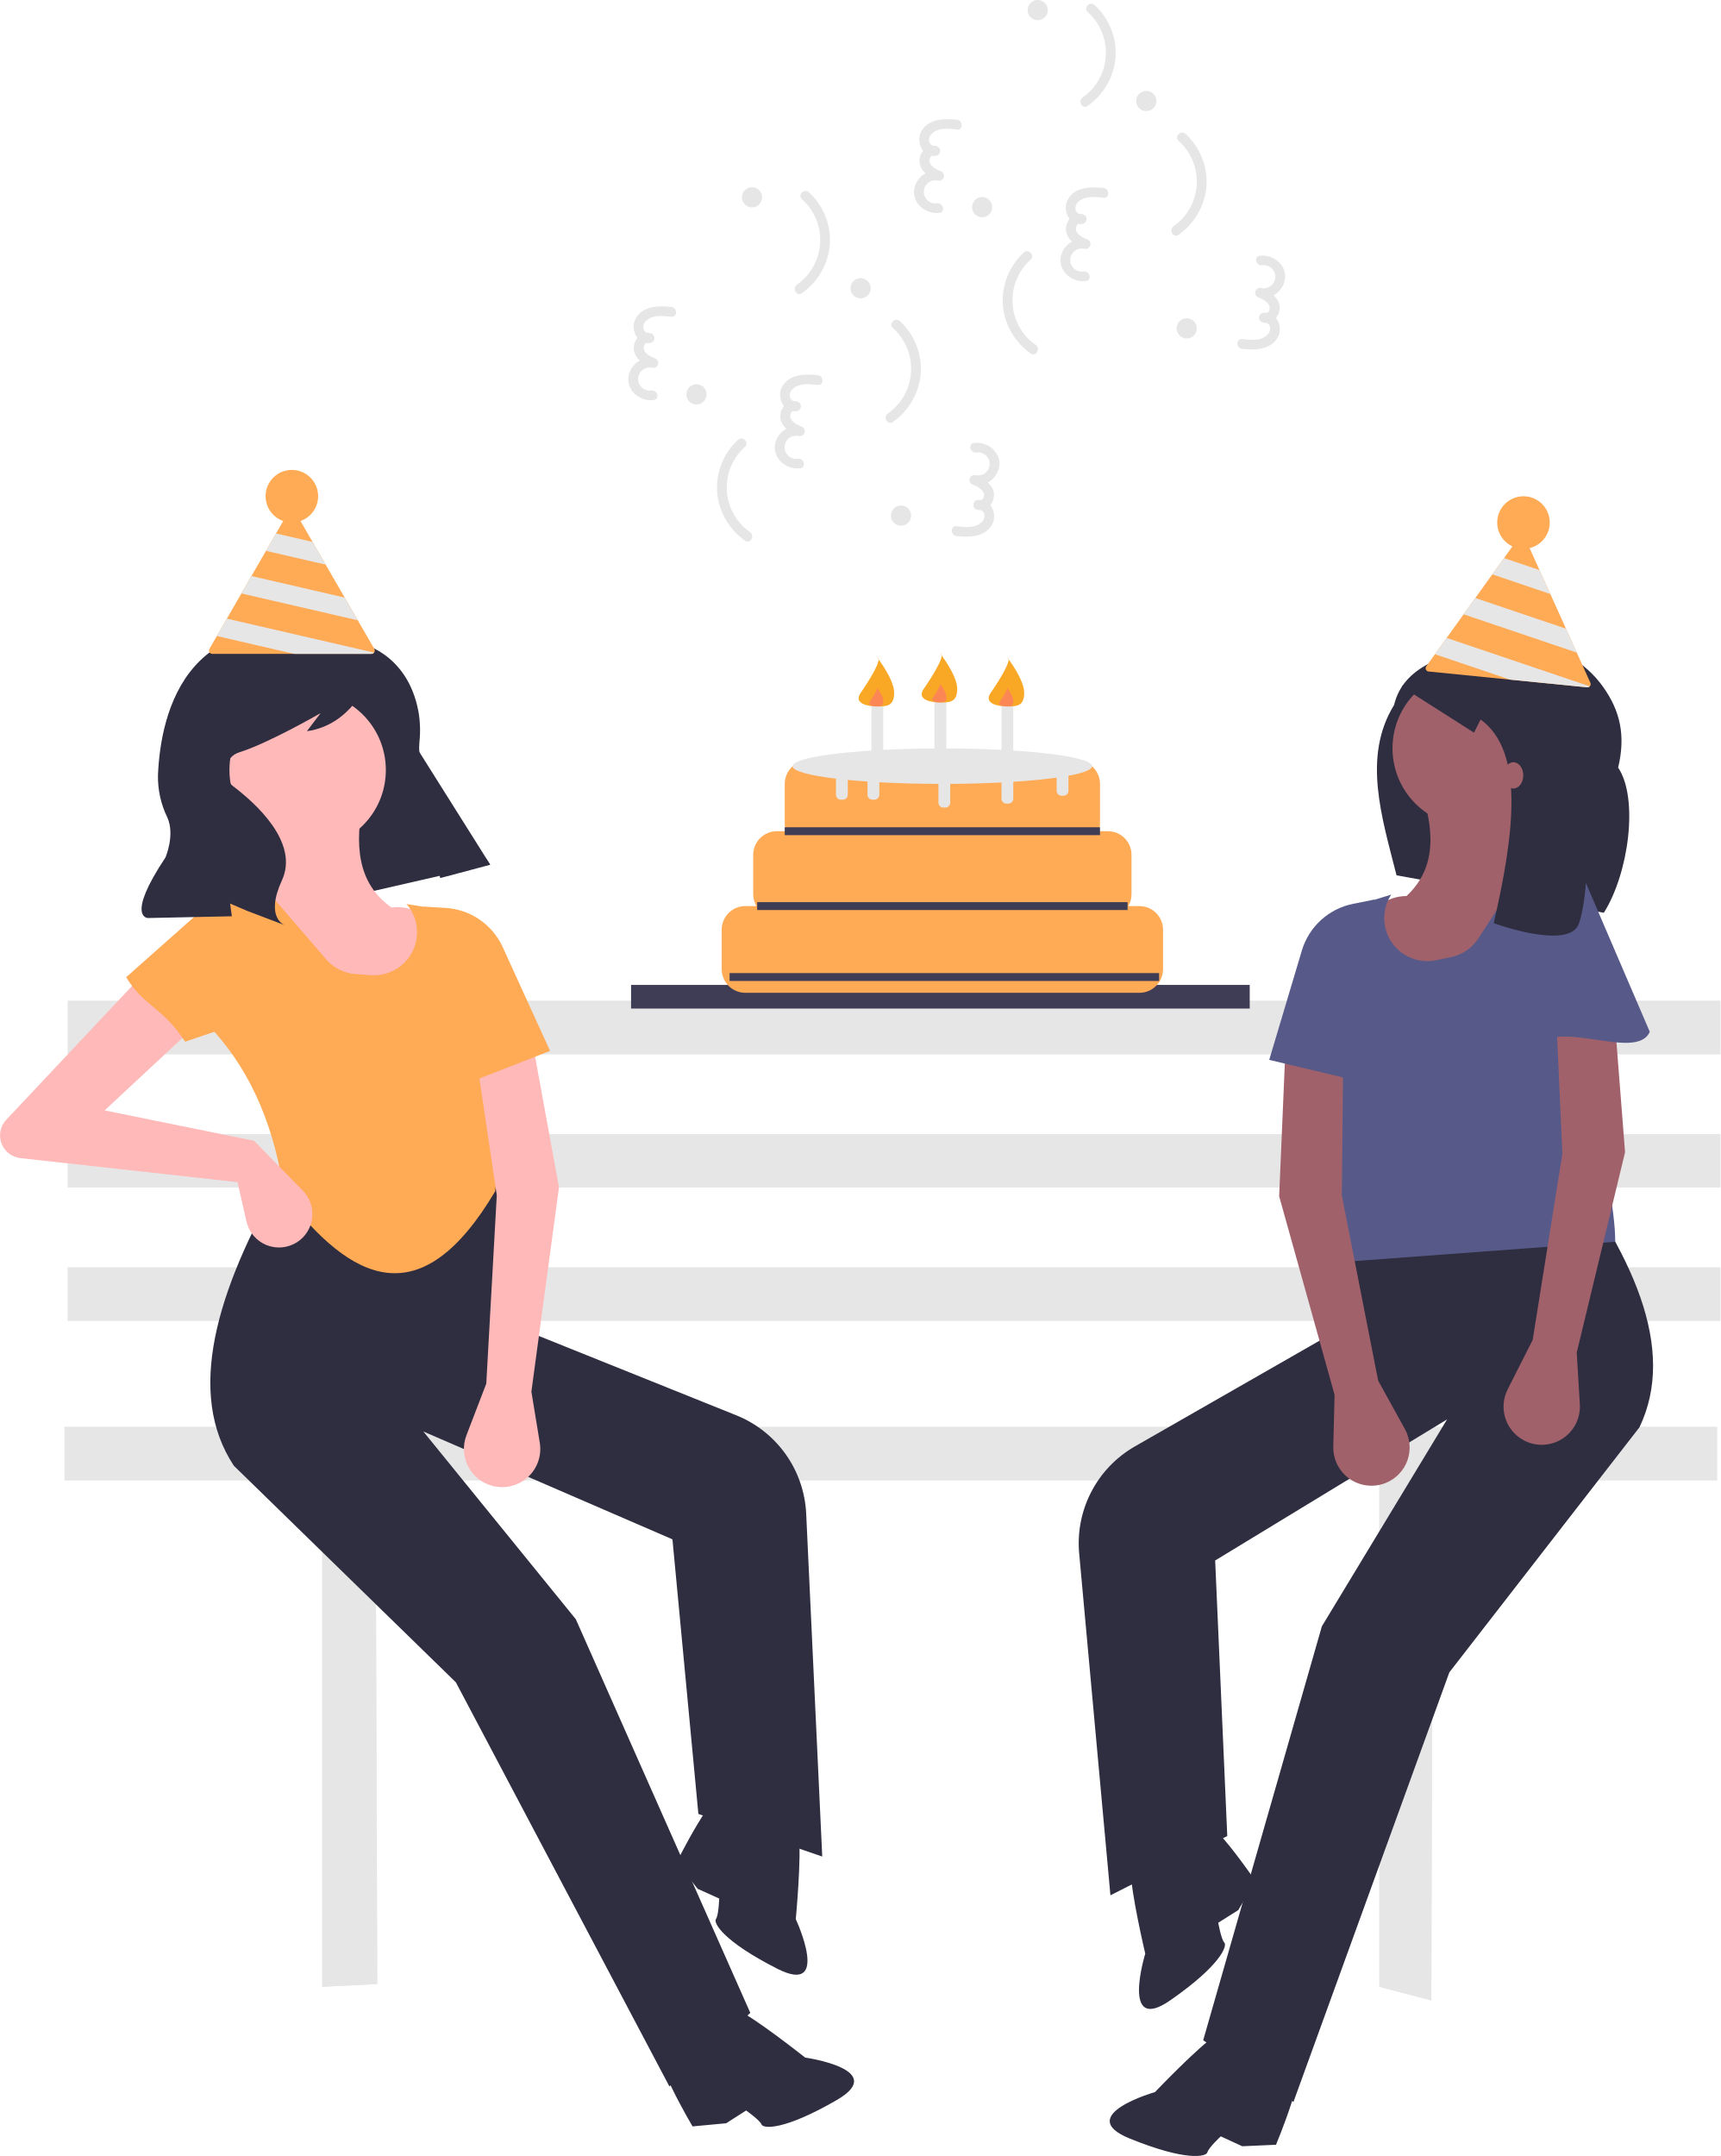
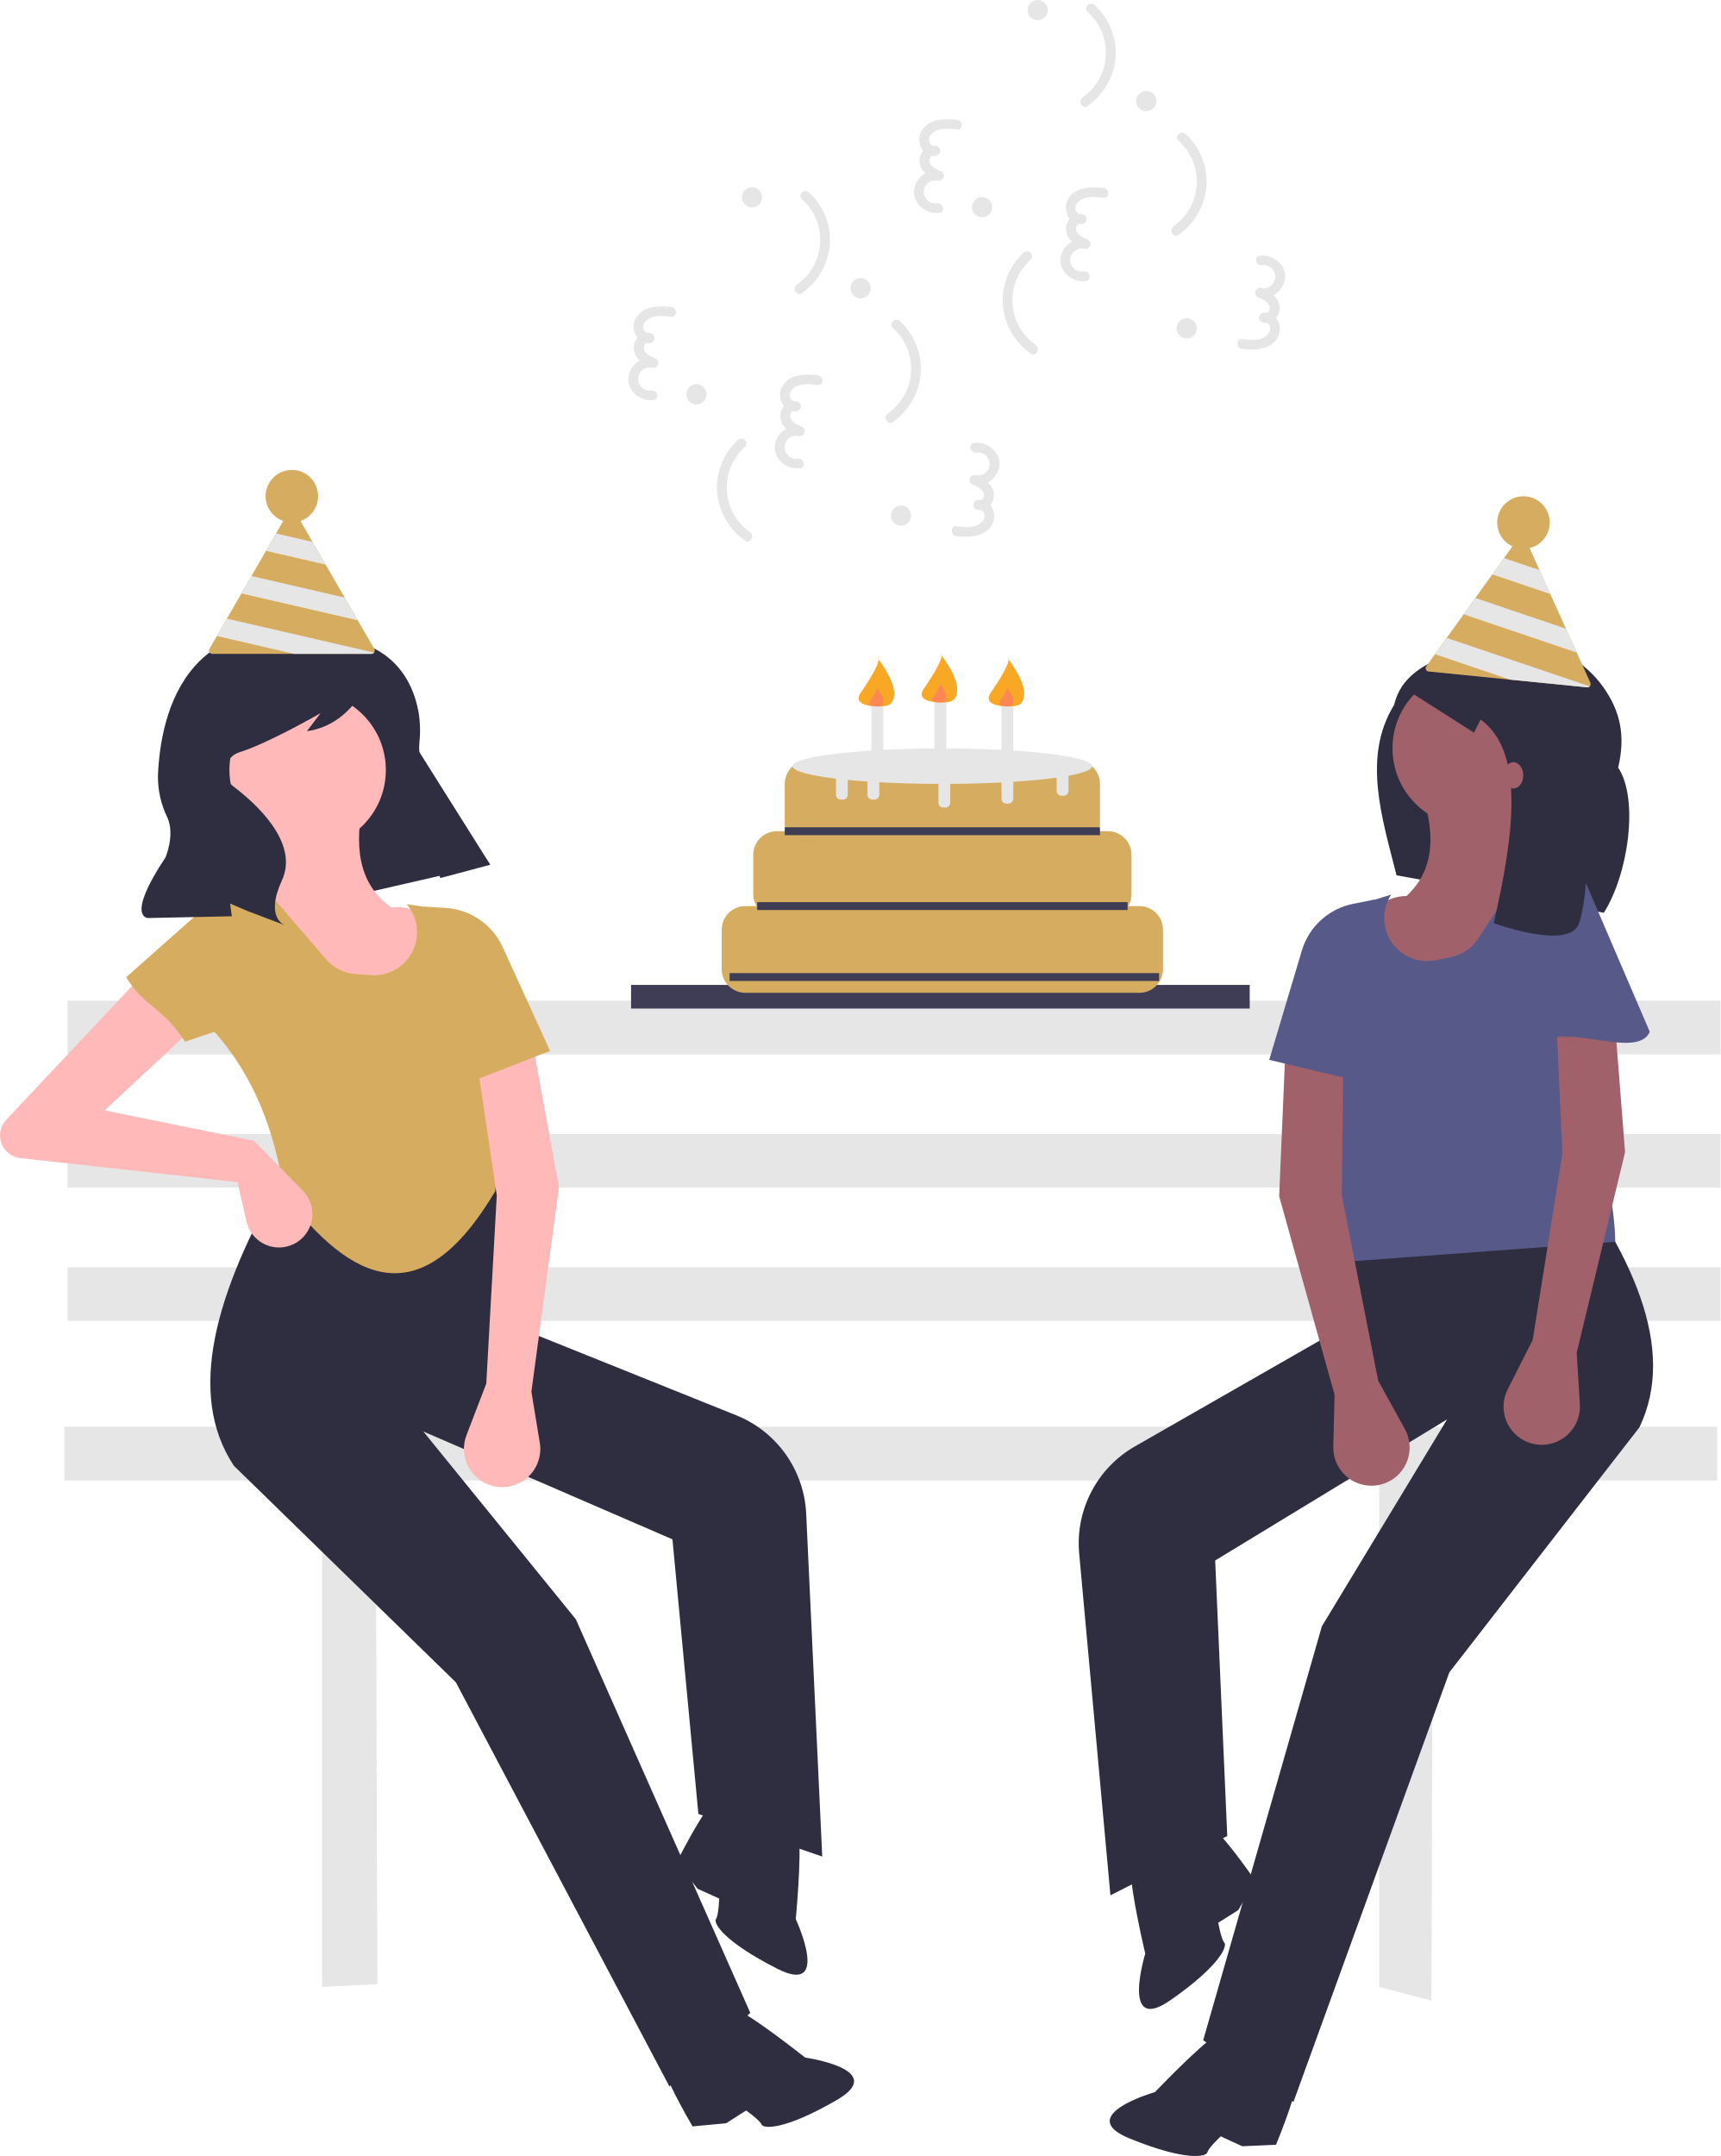
<svg xmlns="http://www.w3.org/2000/svg" data-name="Layer 1" width="590.575" height="740" viewBox="0 0 590.575 740">
  <polygon points="589.458 489.77 22.16 489.77 22.16 508.07 110.635 508.07 110.635 681.92 129.503 680.981 128.935 508.07 473.533 508.07 473.533 681.92 491.371 686.617 491.833 508.07 589.458 508.07 589.458 489.77" fill="#e6e6e6" />
  <rect x="23.277" y="435.021" width="567.298" height="18.3" fill="#e6e6e6" />
  <rect x="23.277" y="389.271" width="567.298" height="18.3" fill="#e6e6e6" />
  <rect x="23.277" y="343.521" width="567.298" height="18.3" fill="#e6e6e6" />
  <polygon points="589.458 489.77 22.16 489.77 22.16 508.07 110.635 508.07 110.635 681.92 129.503 680.981 128.935 508.07 473.533 508.07 473.533 681.92 491.371 686.617 491.833 508.07 589.458 508.07 589.458 489.77" fill="#e6e6e6" />
  <rect x="23.277" y="435.021" width="567.298" height="18.3" fill="#e6e6e6" />
  <rect x="23.277" y="389.271" width="567.298" height="18.3" fill="#e6e6e6" />
  <rect x="23.277" y="343.521" width="567.298" height="18.3" fill="#e6e6e6" />
  <polygon points="168.216 296.657 94.102 313.618 62.788 254.558 126.161 229.816 168.216 296.657" fill="#2f2e41" />
  <rect x="216.644" y="338.052" width="212.386" height="8.117" fill="#3f3d56" />
-   <path d="M695.865,390.996H692.065a8.067,8.067,0,0,0,1.095-4.058V373.41a8.117,8.117,0,0,0-8.117-8.117h-3.177a8.084,8.084,0,0,0,.472-2.706V349.06a8.117,8.117,0,0,0-8.117-8.117H582.232A8.117,8.117,0,0,0,574.115,349.06v13.528a8.084,8.084,0,0,0,.472,2.706h-3.177a8.117,8.117,0,0,0-8.117,8.117v13.528a8.068,8.068,0,0,0,1.095,4.058h-3.8a8.117,8.117,0,0,0-8.117,8.117v13.528a8.117,8.117,0,0,0,8.117,8.117H695.865a8.117,8.117,0,0,0,8.117-8.117V399.113A8.117,8.117,0,0,0,695.865,390.996Z" transform="translate(-304.7127 -80)" fill="#ffaa55" />
+   <path d="M695.865,390.996H692.065a8.067,8.067,0,0,0,1.095-4.058V373.41a8.117,8.117,0,0,0-8.117-8.117h-3.177a8.084,8.084,0,0,0,.472-2.706V349.06a8.117,8.117,0,0,0-8.117-8.117H582.232A8.117,8.117,0,0,0,574.115,349.06v13.528a8.084,8.084,0,0,0,.472,2.706h-3.177a8.117,8.117,0,0,0-8.117,8.117v13.528a8.068,8.068,0,0,0,1.095,4.058h-3.8a8.117,8.117,0,0,0-8.117,8.117v13.528a8.117,8.117,0,0,0,8.117,8.117H695.865a8.117,8.117,0,0,0,8.117-8.117V399.113A8.117,8.117,0,0,0,695.865,390.996Z" transform="translate(-304.7127 -80)" fill="#d6ad60" />
  <path d="M679.632,342.973c0-3.362-23.015-6.088-51.406-6.088s-51.406,2.725-51.406,6.088c0,1.67,5.684,3.183,14.88,4.283v5.525a1.696,1.696,0,0,0,1.691,1.691h.676a1.696,1.696,0,0,0,1.691-1.691v-5.089c2.119.205,4.383.389,6.764.552v4.537a1.696,1.696,0,0,0,1.691,1.691h.676a1.696,1.696,0,0,0,1.691-1.691v-4.286c6.204.342,13.078.54,20.327.562a1.67,1.67,0,0,0-.035.342v6.088a1.696,1.696,0,0,0,1.691,1.691h.676a1.696,1.696,0,0,0,1.691-1.691v-6.088a1.681,1.681,0,0,0-.037-.346c6.233-.038,12.17-.208,17.623-.485v5.566a1.696,1.696,0,0,0,1.691,1.691h.676a1.696,1.696,0,0,0,1.691-1.691v-5.798c5.692-.363,10.733-.851,14.881-1.43v4.523a1.696,1.696,0,0,0,1.691,1.691h.676a1.696,1.696,0,0,0,1.691-1.691v-5.174C676.645,345.307,679.632,344.181,679.632,342.973Z" transform="translate(-304.7127 -80)" fill="#e6e6e6" />
  <rect x="269.403" y="283.941" width="108.222" height="2.706" fill="#3f3d56" />
  <rect x="259.933" y="309.643" width="127.161" height="2.706" fill="#3f3d56" />
  <rect x="250.464" y="333.993" width="147.453" height="2.706" fill="#3f3d56" />
  <rect x="320.808" y="239.299" width="4.058" height="22.997" fill="#e6e6e6" />
  <path d="M633.319,316.42c0,4.611-2.57,4.696-5.74,4.696s-8.375-.912-5.74-4.696c2.779-3.991,7.546-11.599,5.74-12.002C627.579,304.418,633.319,311.809,633.319,316.42Z" transform="translate(-304.7127 -80)" fill="#f9a825" />
  <path d="M629.6,319.257c0,1.825-1.017,1.859-2.272,1.859s-3.315-.361-2.272-1.859c1.1-1.58,2.987-4.591,2.272-4.751C627.328,314.507,629.6,317.432,629.6,319.257Z" transform="translate(-304.7127 -80)" fill="#ff6584" opacity="0.5" />
  <rect x="343.805" y="240.652" width="4.058" height="22.997" fill="#e6e6e6" />
  <path d="M656.316,317.773c0,4.611-2.57,4.696-5.74,4.696s-8.375-.912-5.74-4.696c2.779-3.991,7.546-11.599,5.74-12.002C650.576,305.771,656.316,313.162,656.316,317.773Z" transform="translate(-304.7127 -80)" fill="#f9a825" />
  <path d="M652.598,320.61c0,1.825-1.017,1.859-2.272,1.859s-3.315-.361-2.272-1.859c1.1-1.58,2.987-4.591,2.272-4.751C650.326,315.859,652.598,318.785,652.598,320.61Z" transform="translate(-304.7127 -80)" fill="#ff6584" opacity="0.5" />
  <rect x="299.164" y="240.652" width="4.058" height="22.997" fill="#e6e6e6" />
  <path d="M611.674,317.773c0,4.611-2.57,4.696-5.74,4.696s-8.375-.912-5.74-4.696c2.779-3.991,7.546-11.599,5.74-12.002C605.934,305.771,611.674,313.162,611.674,317.773Z" transform="translate(-304.7127 -80)" fill="#f9a825" />
  <path d="M607.956,320.61c0,1.825-1.017,1.859-2.272,1.859s-3.315-.361-2.272-1.859c1.1-1.58,2.987-4.591,2.272-4.751C605.684,315.859,607.956,318.785,607.956,320.61Z" transform="translate(-304.7127 -80)" fill="#ff6584" opacity="0.5" />
  <path d="M855.308,393.288l-71.168-12.855c-4.975-19.749-11.829-40.614-.837-58.478,3.214-13.49,17.656-17.349,32.302-20.682,14.698-3.345,30.265,1.939,39.168,14.103,6.33,8.648,8.016,17.317,5.449,28.093C867.282,353.956,863.909,379.624,855.308,393.288Z" transform="translate(-304.7127 -80)" fill="#2f2e41" />
  <path d="M748.749,801.45l-30.984-21.179,40.744-142.076,42.981-71.018L721.878,615.604l4.152,94.577-40.108,20.342-10.729-117.316a38.335,38.335,0,0,1,19.129-36.76l65.617-37.567,5.188-53.958,72.406-11.115c27.993,36.096,42.862,69.222,30.008,96.071l-65.264,84.108Z" transform="translate(-304.7127 -80)" fill="#2f2e41" />
  <path d="M733.547,786.102s-5.533-11.144-11.29-7.602-21.034,19.553-21.034,19.553-28.117,8.04-8.71,15.939,26.344,6.276,26.713,4.726,4.576-5.46,4.576-5.46l7.379,3.395,11.586-.515s11.451-27.445,6.539-27.449S733.989,791.12,733.547,786.102Z" transform="translate(-304.7127 -80)" fill="#2f2e41" />
  <path d="M705.5,716.948s-12.358-1.444-12.531,5.313,4.908,28.296,4.908,28.296-8.605,27.95,8.604,15.996,19.634-18.652,18.537-19.807-2.079-6.814-2.079-6.814l6.872-4.331,5.89-9.99s-16.751-24.572-19.434-20.457S709.947,719.316,705.5,716.948Z" transform="translate(-304.7127 -80)" fill="#2f2e41" />
  <circle cx="504.889" cy="256.836" r="26.846" fill="#a0616a" />
  <path d="M824.86,424.027l-65.841-.353c7.213-18.778,14.94-36.053,28.538-36.13,10.723-9.963,9.552-23.422,4.461-38.033l33.508,4.149c-1.556,9.659.673,17.641,9.117,22.869C826.131,392.892,821.372,408.875,824.86,424.027Z" transform="translate(-304.7127 -80)" fill="#a0616a" />
  <path d="M859.213,506.208l-91.312,6.764-6.919-42.835c-19.07-18.211-16.774-36.555.835-54.994l6.428-23.766,14.06-4.316,0,0a14.782,14.782,0,0,0,15.461,22.506l5.149-1.089a14.782,14.782,0,0,0,9.36-6.446l18.533-28.714,9.654,1.196a5.296,5.296,0,0,1,4.53,4.16l8.954,42.319C842.704,437.556,859.286,483.686,859.213,506.208Z" transform="translate(-304.7127 -80)" fill="#575a89" />
  <path d="M777.83,553.874l9.181,16.62a13.11,13.11,0,0,1-6.565,18.494h0a13.11,13.11,0,0,1-18.015-12.481l.441-17.764-19.026-68.158,2.009-47.049,19.932,3.215-.42,43.595Z" transform="translate(-304.7127 -80)" fill="#a0616a" />
  <path d="M830.876,539.926l-8.585,16.935a13.11,13.11,0,0,0,7.217,18.25l0,0a13.11,13.11,0,0,0,17.561-13.112l-1.071-17.737,16.596-68.79-3.677-46.948-19.805,3.92,1.966,43.553Z" transform="translate(-304.7127 -80)" fill="#a0616a" />
  <path d="M770.899,451.035l-30.467-7.258,11.206-37.534a23.063,23.063,0,0,1,17.55-16.012l7.349-1.479Z" transform="translate(-304.7127 -80)" fill="#575a89" />
  <path d="M831.228,440.859l.61-23.602,5.731-38.473a5.296,5.296,0,0,1,5.179-4.515h0a5.296,5.296,0,0,1,2.995.888l25.331,58.97C866.429,444.878,837.205,428.052,831.228,440.859Z" transform="translate(-304.7127 -80)" fill="#575a89" />
  <path d="M534.515,796.119,562.291,770.878l-59.902-135.12L450.046,571.328l85.518,37.015,8.899,94.249,42.525,14.631-5.512-117.677a38.335,38.335,0,0,0-24.004-33.779l-70.161-28.183L474.75,484.853,401.503,483.805c-22.761,39.604-32.932,74.46-16.506,99.286l76.214,74.33Z" transform="translate(-304.7127 -80)" fill="#2f2e41" />
  <path d="M547.462,778.826s3.948-11.799,10.137-9.083,23.524,16.474,23.524,16.474,28.956,4.096,10.82,14.589-25.23,9.84-25.809,8.356-5.284-4.779-5.284-4.779l-6.842,4.378-11.547,1.084S527.343,784.235,532.208,783.556,547.714,783.857,547.462,778.826Z" transform="translate(-304.7127 -80)" fill="#2f2e41" />
  <path d="M565.729,706.47s12.042-3.13,13.143,3.538-.969,28.702-.969,28.702,12.368,26.5-6.322,17.028S549.568,739.965,550.495,738.67s1.122-7.035,1.122-7.035l-7.402-3.344-7.209-9.085s13.211-26.643,16.435-22.936S561.65,709.427,565.729,706.47Z" transform="translate(-304.7127 -80)" fill="#2f2e41" />
  <circle cx="105.612" cy="264.293" r="26.846" fill="#ffb9b9" />
  <path d="M407.206,432.755l65.167-9.408c-9.728-17.608-19.758-33.655-33.237-31.861-11.992-8.393-12.683-21.885-9.65-37.058l-32.618,8.719c2.87,9.353,1.76,17.565-5.884,23.906C401.664,402.091,408.577,417.267,407.206,432.755Z" transform="translate(-304.7127 -80)" fill="#ffb9b9" />
-   <path d="M402.281,489.905c23.156,30.149,46.903,42.061,72.434-1.036l2.105-19.231c16.383-20.662,11.586-38.515-8.393-54.357l-9.636-22.655-14.52-2.341,0,0a14.782,14.782,0,0,1-12.217,24.419l-5.25-.371a14.782,14.782,0,0,1-10.157-5.097l-22.307-25.891-9.398,2.512a5.296,5.296,0,0,0-3.915,4.743L377.979,433.749C391.393,448.61,399.111,467.607,402.281,489.905Z" transform="translate(-304.7127 -80)" fill="#ffaa55" />
+   <path d="M402.281,489.905c23.156,30.149,46.903,42.061,72.434-1.036l2.105-19.231c16.383-20.662,11.586-38.515-8.393-54.357l-9.636-22.655-14.52-2.341,0,0a14.782,14.782,0,0,1-12.217,24.419l-5.25-.371a14.782,14.782,0,0,1-10.157-5.097l-22.307-25.891-9.398,2.512a5.296,5.296,0,0,0-3.915,4.743L377.979,433.749C391.393,448.61,399.111,467.607,402.281,489.905Z" transform="translate(-304.7127 -80)" fill="#d6ad60" />
  <path d="M391.916,471.536l-51.286-10.414,34.063-31.695-12.964-23.445-55.057,58.56a7.829,7.829,0,0,0,5.019,12.951l74.563,8.258,3.06,13.494a11.465,11.465,0,0,0,17.361,7.122h0a11.465,11.465,0,0,0,2.018-17.673Z" transform="translate(-304.7127 -80)" fill="#ffb9b9" />
  <path d="M471.652,554.897,464.845,572.622a13.11,13.11,0,0,0,9.047,17.415h0A13.11,13.11,0,0,0,490.019,575.197l-2.881-17.534,9.469-70.128-8.463-46.325-19.3,5.926,6.413,43.123Z" transform="translate(-304.7127 -80)" fill="#ffb9b9" />
-   <path d="M464.37,452.082l29.179-11.38-16.263-35.636a23.063,23.063,0,0,0-19.586-13.445l-7.482-.454Z" transform="translate(-304.7127 -80)" fill="#ffaa55" />
-   <path d="M368.252,437.542l31.11-10.533-10.969-37.318a5.296,5.296,0,0,0-5.751-3.76h0a5.296,5.296,0,0,0-2.845,1.292l-31.781,28.195C354.097,425.428,360.571,425.679,368.252,437.542Z" transform="translate(-304.7127 -80)" fill="#ffaa55" />
+   <path d="M464.37,452.082l29.179-11.38-16.263-35.636a23.063,23.063,0,0,0-19.586-13.445l-7.482-.454Z" transform="translate(-304.7127 -80)" fill="#d6ad60" />
+   <path d="M368.252,437.542l31.11-10.533-10.969-37.318a5.296,5.296,0,0,0-5.751-3.76h0a5.296,5.296,0,0,0-2.845,1.292l-31.781,28.195C354.097,425.428,360.571,425.679,368.252,437.542Z" transform="translate(-304.7127 -80)" fill="#d6ad60" />
  <path d="M428.16,300.709s16.418,3.088,20.215,23.565a37.59,37.59,0,0,1,.322,10.455c-.379,3.941.171,12.266,8.729,22.069a214.594,214.594,0,0,1,15.583,20.013v0l-17.155,4.567-7.665-28.423a145.402,145.402,0,0,0-16.99-39.051l-.158-.253s-5.698,15.225-20.97,17.312l4.709-6.2s-17.853,10.32-27.968,13.473a6.646,6.646,0,0,0-2.144,11.556q.108.085.219.169c7.44,5.651,22.617,19.134,16.621,32.176s.996,15.421.996,15.421l-12.894-4.905-5.901-2.527.596,4.363-28.809.604s-7.785-.047,6.043-20.828c0,0,3.337-7.792.597-13.745a31.621,31.621,0,0,1-3.193-14.489C359.813,325.081,368.638,282.458,428.16,300.709Z" transform="translate(-304.7127 -80)" fill="#2f2e41" />
  <path d="M785.938,315.691l24.801,15.782,2.255-4.509c14.973,10.819,11.759,38.487,4.509,69.894,0,0,26.2,9.613,29.31,0,5.535-17.108,1.127-57.493,1.127-57.493l-9.019-23.674-14.655-7.891L811.866,306.673S800.593,301.036,785.938,315.691Z" transform="translate(-304.7127 -80)" fill="#2f2e41" />
  <ellipse cx="519.554" cy="266.129" rx="3.382" ry="4.509" fill="#a0616a" />
  <circle cx="258.168" cy="67.725" r="3.468" fill="#e6e6e6" />
  <circle cx="309.321" cy="176.968" r="3.468" fill="#e6e6e6" />
  <circle cx="295.449" cy="98.937" r="3.468" fill="#e6e6e6" />
  <circle cx="239.094" cy="135.352" r="3.468" fill="#e6e6e6" />
  <path d="M580.028,148.38a18.732,18.732,0,0,1-1.733,29.327c-1.764,1.245-.076,4.179,1.707,2.92a22.699,22.699,0,0,0,9.591-16.522,22.427,22.427,0,0,0-7.173-18.117c-1.598-1.473-3.996.913-2.391,2.391Z" transform="translate(-304.7127 -80)" fill="#e6e6e6" />
  <path d="M611.24,192.598a18.732,18.732,0,0,1-1.733,29.327c-1.764,1.245-.076,4.179,1.707,2.92a22.699,22.699,0,0,0,9.591-16.522,22.427,22.427,0,0,0-7.173-18.117c-1.598-1.473-3.996.913-2.391,2.391Z" transform="translate(-304.7127 -80)" fill="#e6e6e6" />
  <path d="M558.081,230.956a22.445,22.445,0,0,0-7.173,18.117,22.679,22.679,0,0,0,9.591,16.522c1.782,1.258,3.473-1.673,1.707-2.92a18.732,18.732,0,0,1-1.733-29.327c1.604-1.478-.792-3.865-2.391-2.391Z" transform="translate(-304.7127 -80)" fill="#e6e6e6" />
  <path d="M585.46,208.76c-4.387-.477-9.839-.408-12.271,4.028-1.915,3.493.409,8.839,4.834,8.368a1.7,1.7,0,0,0,.45-3.322c-3.161-.978-5.945,2.049-5.901,5.096.051,3.501,3.483,5.587,6.345,6.717l.899-3.261a7.65,7.65,0,0,0-9.125,6.768c-.295,4.736,4.383,8.168,8.789,7.553,2.146-.3,1.233-3.559-.899-3.261a3.969,3.969,0,1,1,.336-7.799,1.693,1.693,0,0,0,.899-3.261c-1.382-.546-3.089-1.396-3.699-2.852-.392-.935.191-2.831,1.457-2.44l.45-3.322a1.964,1.964,0,0,1-2.155-1.604,2.987,2.987,0,0,1,1.212-2.863c2.275-1.94,5.645-1.462,8.379-1.165,2.161.235,2.144-3.149,0-3.382Z" transform="translate(-304.7127 -80)" fill="#e6e6e6" />
  <path d="M535.174,185.351c-4.387-.477-9.839-.408-12.271,4.028-1.915,3.493.409,8.839,4.834,8.368a1.7,1.7,0,0,0,.45-3.322c-3.161-.978-5.945,2.049-5.901,5.096.051,3.501,3.483,5.587,6.345,6.717l.899-3.261a7.65,7.65,0,0,0-9.125,6.768c-.295,4.736,4.383,8.168,8.789,7.553,2.146-.3,1.233-3.559-.899-3.261a3.969,3.969,0,1,1,.336-7.799,1.693,1.693,0,0,0,.899-3.261c-1.382-.546-3.089-1.396-3.699-2.852-.392-.935.191-2.831,1.457-2.44l.45-3.322a1.964,1.964,0,0,1-2.155-1.604,2.987,2.987,0,0,1,1.212-2.863c2.275-1.94,5.645-1.462,8.379-1.165,2.161.235,2.144-3.149,0-3.382Z" transform="translate(-304.7127 -80)" fill="#e6e6e6" />
  <path d="M633.058,263.996c4.387.477,9.839.408,12.271-4.028,1.915-3.493-.409-8.839-4.834-8.368a1.7,1.7,0,0,0-.45,3.322c3.161.978,5.945-2.049,5.901-5.096-.051-3.501-3.483-5.587-6.345-6.717l-.899,3.261a7.65,7.65,0,0,0,9.125-6.768c.295-4.736-4.383-8.168-8.789-7.553-2.146.3-1.233,3.559.899,3.261a3.969,3.969,0,1,1-.336,7.799,1.693,1.693,0,0,0-.899,3.261c1.382.546,3.089,1.396,3.699,2.852.392.935-.191,2.831-1.457,2.44l-.45,3.322a1.964,1.964,0,0,1,2.155,1.604,2.987,2.987,0,0,1-1.212,2.863c-2.275,1.94-5.645,1.462-8.379,1.165-2.161-.235-2.144,3.149,0,3.382Z" transform="translate(-304.7127 -80)" fill="#e6e6e6" />
  <circle cx="356.244" cy="3.468" r="3.468" fill="#e6e6e6" />
  <circle cx="407.398" cy="112.711" r="3.468" fill="#e6e6e6" />
  <circle cx="393.526" cy="34.68" r="3.468" fill="#e6e6e6" />
  <circle cx="337.17" cy="71.095" r="3.468" fill="#e6e6e6" />
  <path d="M678.105,84.123a18.732,18.732,0,0,1-1.733,29.327c-1.764,1.246-.076,4.179,1.707,2.92A22.699,22.699,0,0,0,687.669,99.849a22.427,22.427,0,0,0-7.173-18.117c-1.598-1.473-3.996.913-2.391,2.391Z" transform="translate(-304.7127 -80)" fill="#e6e6e6" />
  <path d="M709.317,128.341A18.732,18.732,0,0,1,707.584,157.668c-1.764,1.246-.076,4.179,1.707,2.92a22.699,22.699,0,0,0,9.591-16.522,22.427,22.427,0,0,0-7.173-18.117c-1.598-1.473-3.996.913-2.391,2.391Z" transform="translate(-304.7127 -80)" fill="#e6e6e6" />
  <path d="M656.157,166.699a22.445,22.445,0,0,0-7.173,18.117,22.679,22.679,0,0,0,9.591,16.522c1.782,1.258,3.473-1.673,1.707-2.92a18.732,18.732,0,0,1-1.733-29.327c1.604-1.478-.792-3.865-2.391-2.391Z" transform="translate(-304.7127 -80)" fill="#e6e6e6" />
  <path d="M683.537,144.503c-4.387-.477-9.839-.408-12.271,4.028-1.915,3.493.409,8.839,4.834,8.368a1.7,1.7,0,0,0,.45-3.322c-3.161-.978-5.945,2.049-5.901,5.096.051,3.501,3.483,5.587,6.345,6.717l.899-3.261a7.65,7.65,0,0,0-9.125,6.768c-.295,4.736,4.383,8.168,8.789,7.553,2.146-.3,1.233-3.559-.899-3.261a3.969,3.969,0,1,1,.336-7.799,1.693,1.693,0,0,0,.899-3.261c-1.382-.546-3.089-1.396-3.699-2.852-.392-.935.191-2.831,1.457-2.44l.45-3.322a1.964,1.964,0,0,1-2.155-1.604,2.987,2.987,0,0,1,1.212-2.863c2.275-1.94,5.645-1.462,8.379-1.165,2.161.235,2.144-3.149,0-3.382Z" transform="translate(-304.7127 -80)" fill="#e6e6e6" />
  <path d="M633.25,121.094c-4.387-.477-9.839-.408-12.271,4.028-1.915,3.493.409,8.839,4.834,8.368a1.7,1.7,0,0,0,.45-3.322c-3.161-.978-5.945,2.049-5.901,5.096.051,3.501,3.483,5.587,6.345,6.717l.899-3.261a7.65,7.65,0,0,0-9.125,6.768c-.295,4.736,4.383,8.168,8.789,7.553,2.146-.3,1.233-3.559-.899-3.261a3.969,3.969,0,1,1,.336-7.799,1.693,1.693,0,0,0,.899-3.261c-1.382-.546-3.089-1.396-3.699-2.852-.392-.935.191-2.831,1.457-2.44l.45-3.322a1.964,1.964,0,0,1-2.155-1.604,2.987,2.987,0,0,1,1.212-2.863c2.275-1.94,5.645-1.462,8.379-1.165,2.161.235,2.144-3.149,0-3.382Z" transform="translate(-304.7127 -80)" fill="#e6e6e6" />
  <path d="M731.134,199.739c4.387.477,9.839.408,12.271-4.028,1.915-3.493-.409-8.839-4.834-8.368a1.7,1.7,0,0,0-.45,3.322c3.161.978,5.945-2.049,5.901-5.096-.051-3.501-3.483-5.587-6.345-6.717l-.899,3.261a7.65,7.65,0,0,0,9.125-6.768c.295-4.736-4.383-8.168-8.789-7.553-2.146.3-1.233,3.559.899,3.261a3.969,3.969,0,1,1-.336,7.799,1.693,1.693,0,0,0-.899,3.261c1.382.546,3.089,1.396,3.699,2.852.392.935-.191,2.831-1.457,2.44l-.45,3.322a1.964,1.964,0,0,1,2.155,1.604,2.987,2.987,0,0,1-1.212,2.863c-2.275,1.94-5.645,1.462-8.379,1.165-2.161-.235-2.144,3.149,0,3.382Z" transform="translate(-304.7127 -80)" fill="#e6e6e6" />
-   <path d="M850.679,314.323l-4.667-10.333-3.701-8.209-5.372-11.899-3.712-8.21-5.037-11.175a1.135,1.135,0,0,0-1.952-.195l-5.198,7.242-4.025,5.592-5.828,8.108-4.015,5.604-5.828,8.108-4.013,5.593-2.986,4.154a1.049,1.049,0,0,0-.213.545,1.181,1.181,0,0,0,.09.575,1.124,1.124,0,0,0,.92.658l54.405,5.429a1.064,1.064,0,0,0,.918-.339.845.845,0,0,0,.114-.125,1.18,1.18,0,0,0,.202-.546A1.049,1.049,0,0,0,850.679,314.323Z" transform="translate(-304.7127 -80)" fill="#ffaa55" />
+   <path d="M850.679,314.323l-4.667-10.333-3.701-8.209-5.372-11.899-3.712-8.21-5.037-11.175a1.135,1.135,0,0,0-1.952-.195l-5.198,7.242-4.025,5.592-5.828,8.108-4.015,5.604-5.828,8.108-4.013,5.593-2.986,4.154a1.049,1.049,0,0,0-.213.545,1.181,1.181,0,0,0,.09.575,1.124,1.124,0,0,0,.92.658l54.405,5.429a1.064,1.064,0,0,0,.918-.339.845.845,0,0,0,.114-.125,1.18,1.18,0,0,0,.202-.546A1.049,1.049,0,0,0,850.679,314.323Z" transform="translate(-304.7127 -80)" fill="#d6ad60" />
  <polygon points="532.225 203.881 512.302 197.135 516.327 191.544 528.513 195.671 532.225 203.881" fill="#e6e6e6" />
  <polygon points="541.299 223.99 502.46 210.847 506.474 205.243 537.597 215.78 541.299 223.99" fill="#e6e6e6" />
  <path d="M850.464,315.57a1.064,1.064,0,0,1-.918.339L823.095,313.27l-25.764-8.723,4.013-5.593Z" transform="translate(-304.7127 -80)" fill="#e6e6e6" />
-   <circle cx="523.004" cy="179.351" r="9.019" fill="#ffaa55" />
-   <path d="M433.212,302.727l-5.67-9.819-4.498-7.801-6.527-11.307-4.509-7.801-6.121-10.619a1.135,1.135,0,0,0-1.962,0l-4.453,7.722-3.45,5.964-4.994,8.646-3.438,5.975-4.994,8.646-3.438,5.964-2.559,4.43a1.049,1.049,0,0,0-.158.564,1.18,1.18,0,0,0,.147.564,1.124,1.124,0,0,0,.981.564h54.675a1.064,1.064,0,0,0,.879-.428.844.844,0,0,0,.101-.135,1.18,1.18,0,0,0,.147-.564A1.049,1.049,0,0,0,433.212,302.727Z" transform="translate(-304.7127 -80)" fill="#ffaa55" />
+   <circle cx="523.004" cy="179.351" r="9.019" fill="#d6ad60" />
+   <path d="M433.212,302.727l-5.67-9.819-4.498-7.801-6.527-11.307-4.509-7.801-6.121-10.619a1.135,1.135,0,0,0-1.962,0l-4.453,7.722-3.45,5.964-4.994,8.646-3.438,5.975-4.994,8.646-3.438,5.964-2.559,4.43a1.049,1.049,0,0,0-.158.564,1.18,1.18,0,0,0,.147.564,1.124,1.124,0,0,0,.981.564h54.675a1.064,1.064,0,0,0,.879-.428.844.844,0,0,0,.101-.135,1.18,1.18,0,0,0,.147-.564A1.049,1.049,0,0,0,433.212,302.727Z" transform="translate(-304.7127 -80)" fill="#d6ad60" />
  <polygon points="111.804 193.8 91.31 189.066 94.759 183.102 107.295 185.999 111.804 193.8" fill="#e6e6e6" />
  <polygon points="122.829 212.908 82.877 203.687 86.316 197.712 118.331 205.107 122.829 212.908" fill="#e6e6e6" />
  <path d="M433.122,303.99a1.064,1.064,0,0,1-.879.428h-26.582L379.158,298.297l3.438-5.964Z" transform="translate(-304.7127 -80)" fill="#e6e6e6" />
-   <circle cx="100.193" cy="170.307" r="9.019" fill="#ffaa55" />
+   <circle cx="100.193" cy="170.307" r="9.019" fill="#d6ad60" />
</svg>
